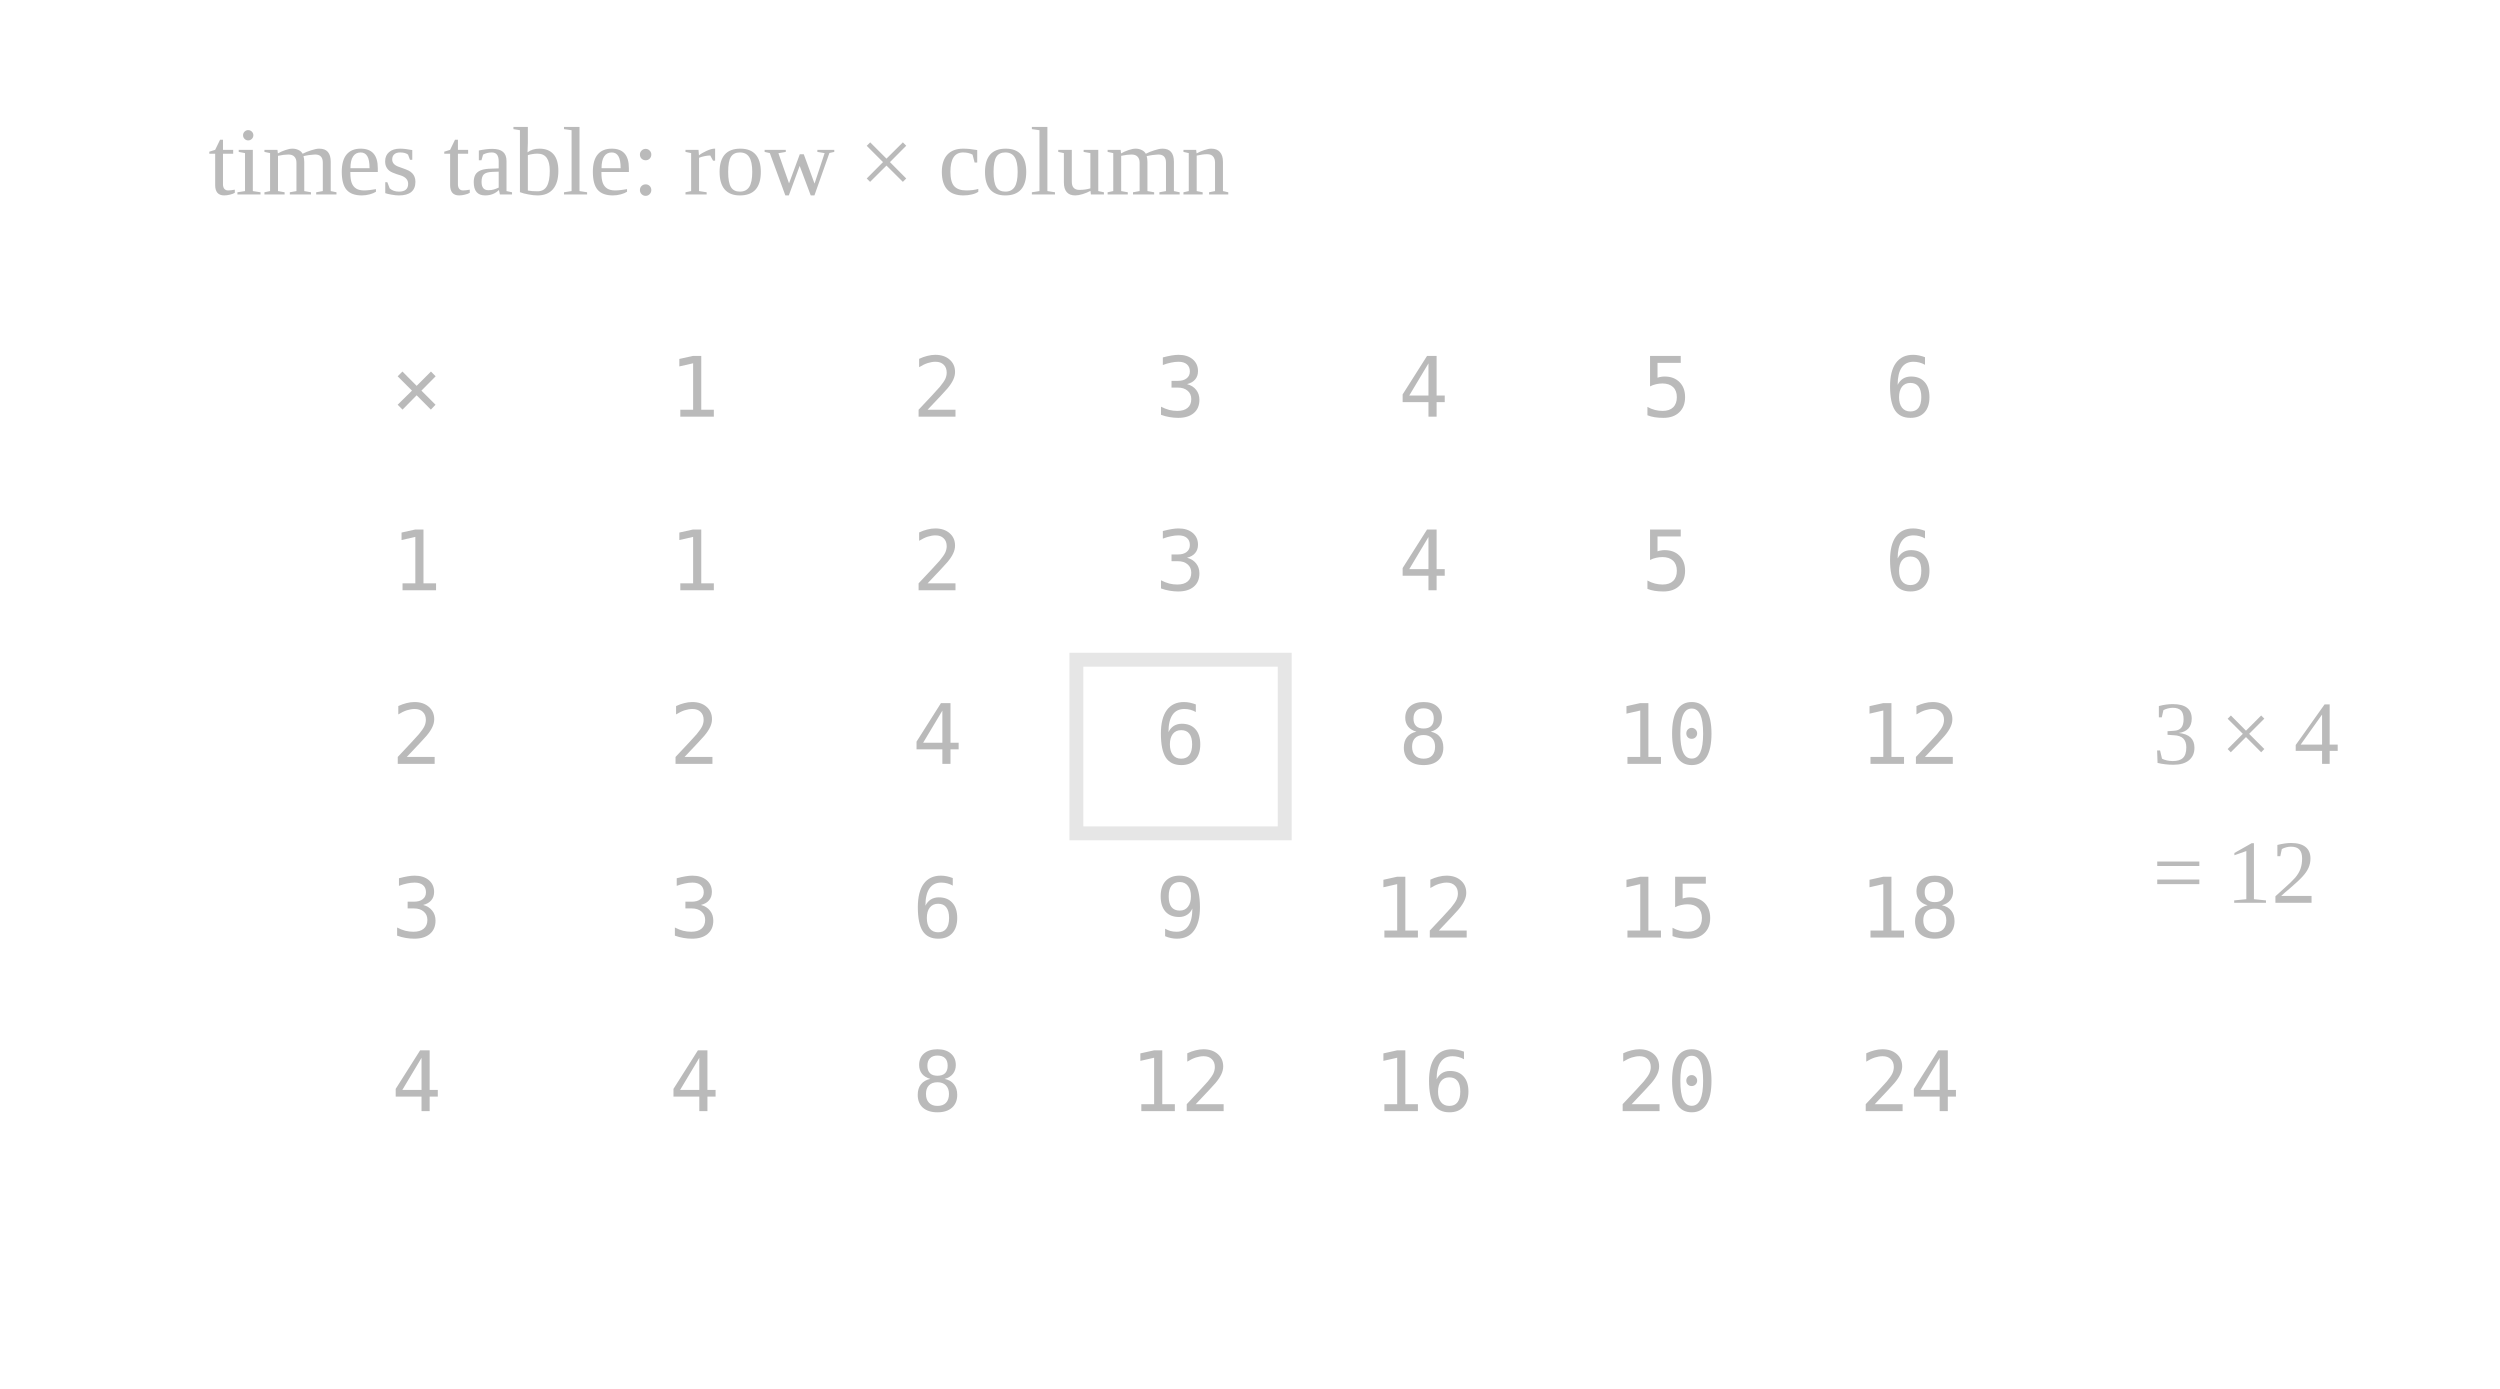
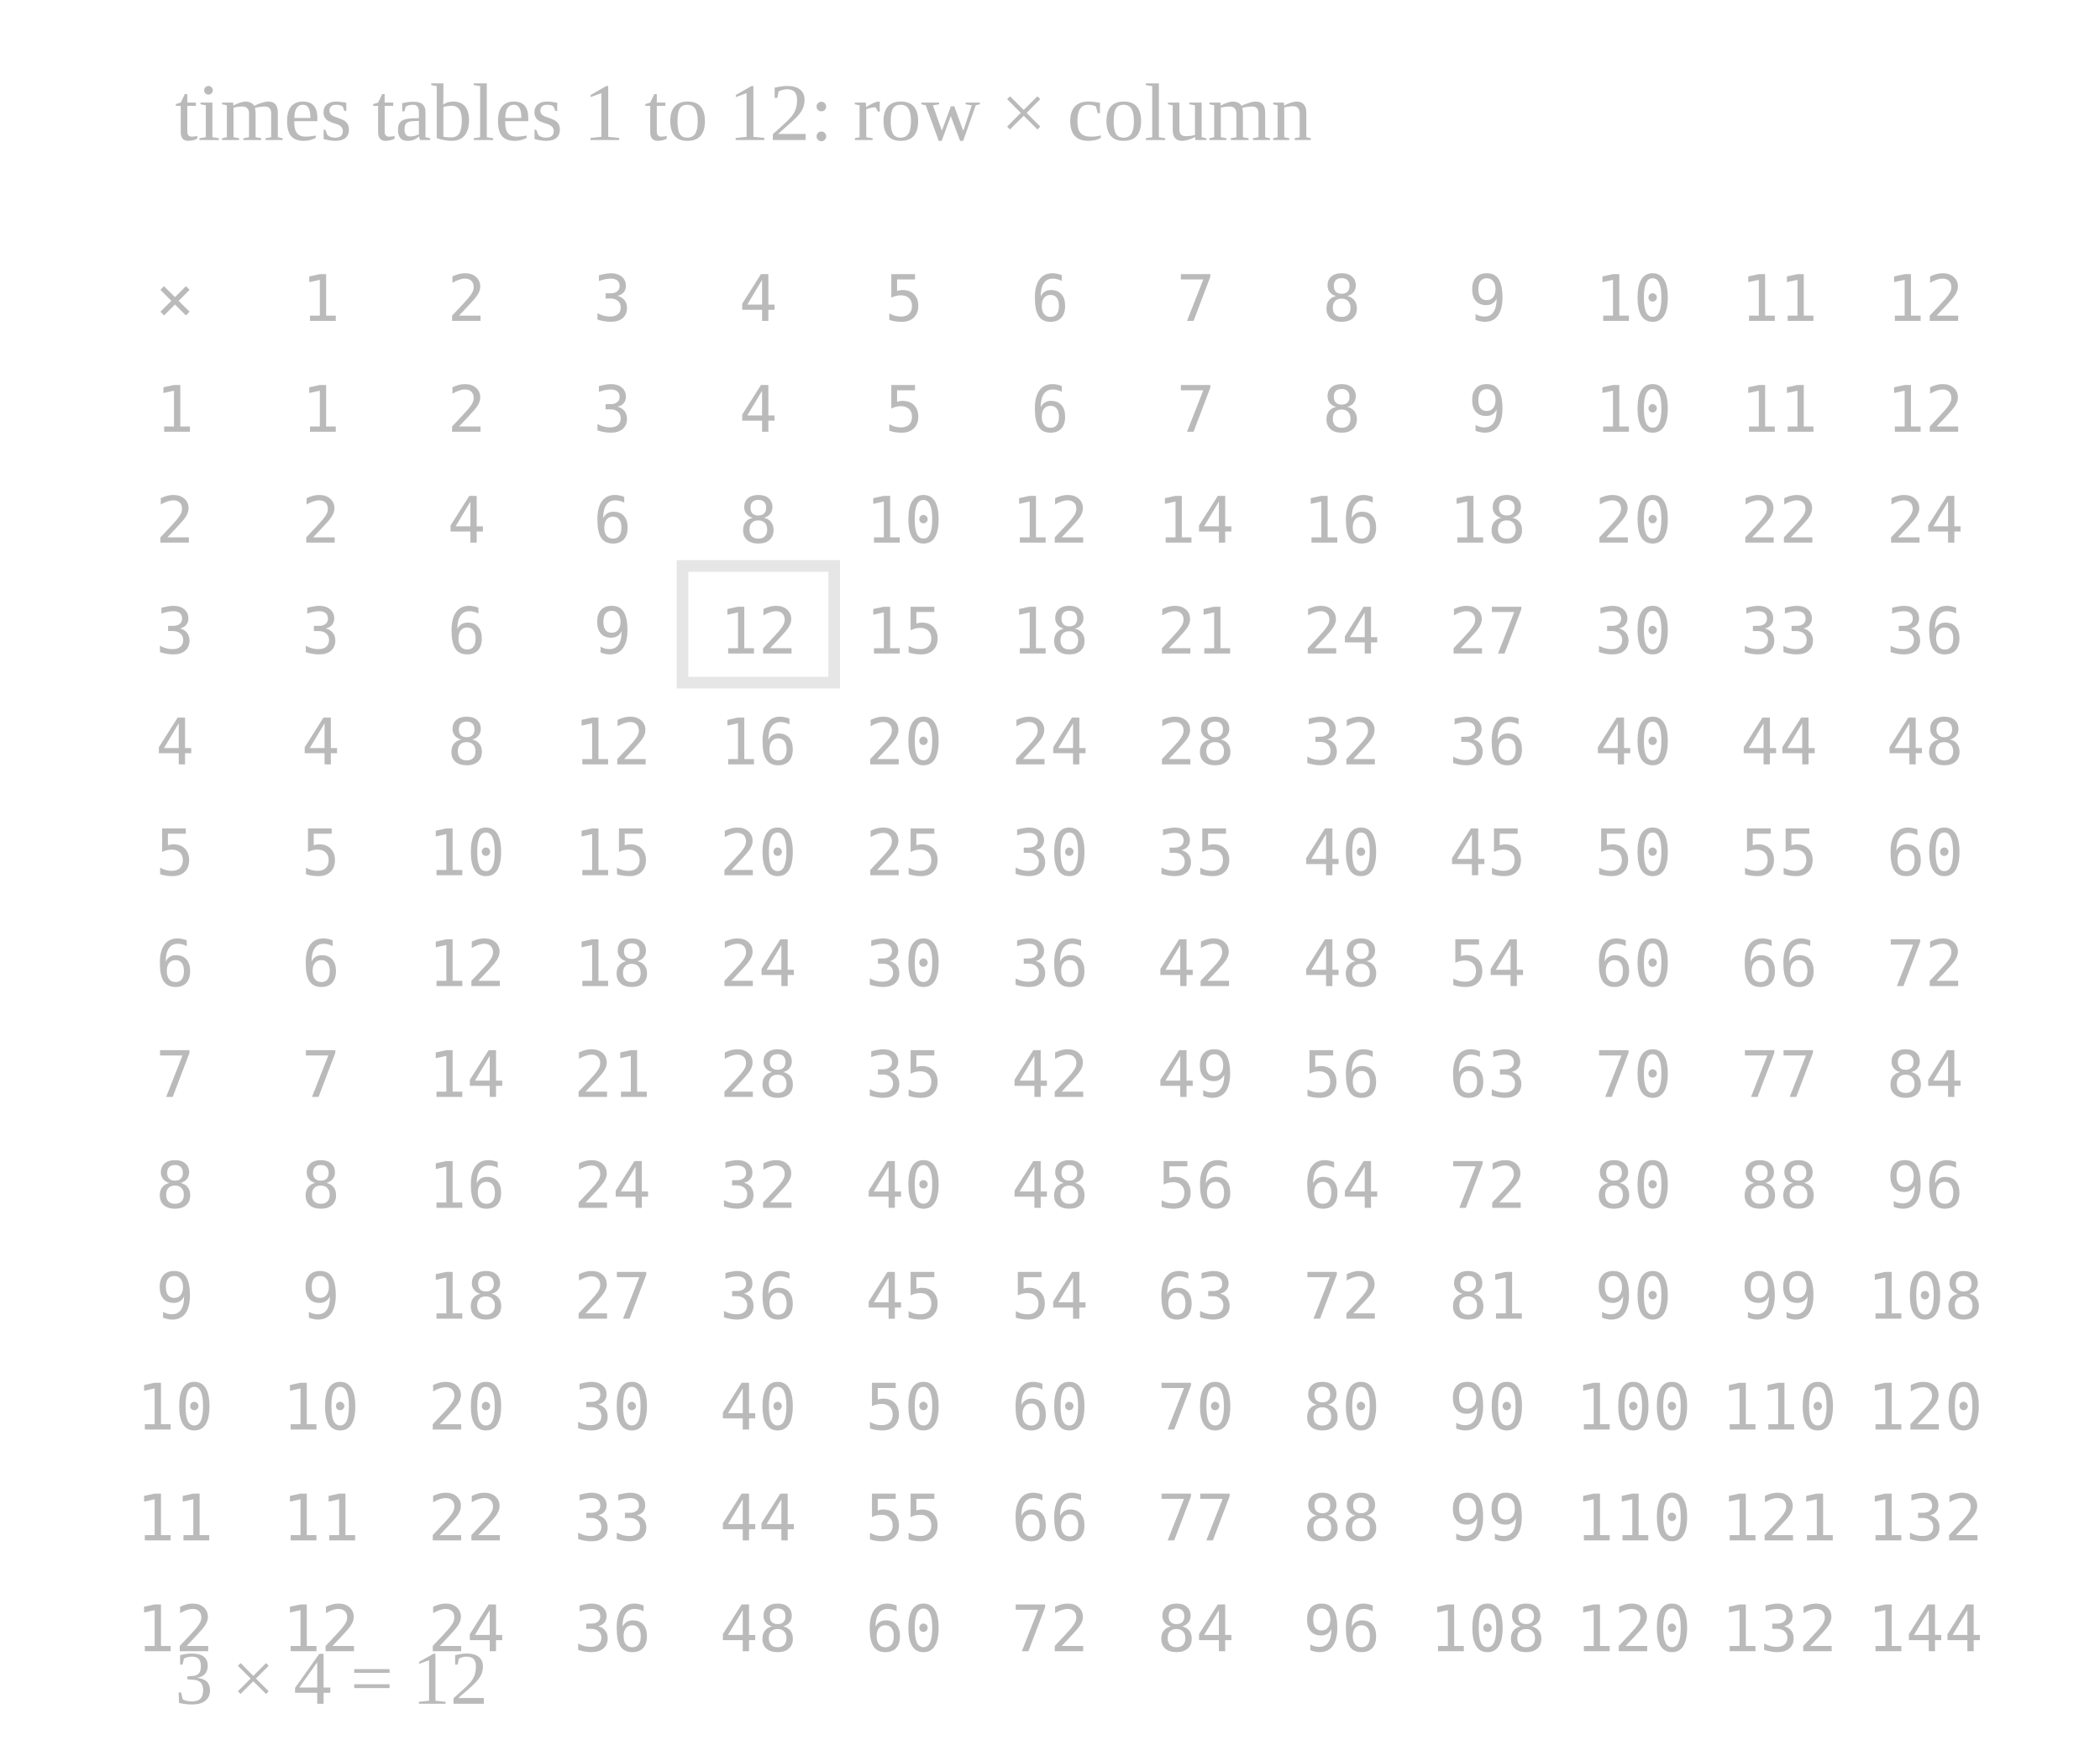
- <svg xmlns="http://www.w3.org/2000/svg" width="360" height="200" viewBox="0 0 360 200">
-   <text x="30" y="28" font-size="14" fill="#BABABA">times table: row × column</text>
-   <g font-size="12" fill="#BABABA" text-anchor="middle" font-family="monospace">
-     <text x="60" y="60">×</text>
-     <text x="100" y="60">1</text>
-     <text x="135" y="60">2</text>
-     <text x="170" y="60">3</text>
-     <text x="205" y="60">4</text>
-     <text x="240" y="60">5</text>
-     <text x="275" y="60">6</text>
-     <text x="60" y="85">1</text>
-     <text x="100" y="85">1</text>
-     <text x="135" y="85">2</text>
-     <text x="170" y="85">3</text>
-     <text x="205" y="85">4</text>
-     <text x="240" y="85">5</text>
-     <text x="275" y="85">6</text>
-     <text x="60" y="110">2</text>
-     <text x="100" y="110">2</text>
-     <text x="135" y="110">4</text>
-     <text x="170" y="110">6</text>
-     <text x="205" y="110">8</text>
-     <text x="240" y="110">10</text>
-     <text x="275" y="110">12</text>
-     <text x="60" y="135">3</text>
-     <text x="100" y="135">3</text>
-     <text x="135" y="135">6</text>
-     <text x="170" y="135">9</text>
-     <text x="205" y="135">12</text>
-     <text x="240" y="135">15</text>
-     <text x="275" y="135">18</text>
-     <text x="60" y="160">4</text>
-     <text x="100" y="160">4</text>
-     <text x="135" y="160">8</text>
-     <text x="170" y="160">12</text>
-     <text x="205" y="160">16</text>
-     <text x="240" y="160">20</text>
-     <text x="275" y="160">24</text>
+ <svg xmlns="http://www.w3.org/2000/svg" width="360" height="300" viewBox="0 0 360 300">
+   <text x="30" y="24" font-size="14" fill="#BABABA">times tables 1 to 12: row × column</text>
+   <g font-size="11" fill="#BABABA" text-anchor="middle" font-family="monospace">
+     <text x="30" y="55">×</text>
+     <text x="55" y="55">1</text>
+     <text x="80" y="55">2</text>
+     <text x="105" y="55">3</text>
+     <text x="130" y="55">4</text>
+     <text x="155" y="55">5</text>
+     <text x="180" y="55">6</text>
+     <text x="205" y="55">7</text>
+     <text x="230" y="55">8</text>
+     <text x="255" y="55">9</text>
+     <text x="280" y="55">10</text>
+     <text x="305" y="55">11</text>
+     <text x="330" y="55">12</text>
+     <text x="30" y="74">1</text>
+     <text x="55" y="74">1</text>
+     <text x="80" y="74">2</text>
+     <text x="105" y="74">3</text>
+     <text x="130" y="74">4</text>
+     <text x="155" y="74">5</text>
+     <text x="180" y="74">6</text>
+     <text x="205" y="74">7</text>
+     <text x="230" y="74">8</text>
+     <text x="255" y="74">9</text>
+     <text x="280" y="74">10</text>
+     <text x="305" y="74">11</text>
+     <text x="330" y="74">12</text>
+     <text x="30" y="93">2</text>
+     <text x="55" y="93">2</text>
+     <text x="80" y="93">4</text>
+     <text x="105" y="93">6</text>
+     <text x="130" y="93">8</text>
+     <text x="155" y="93">10</text>
+     <text x="180" y="93">12</text>
+     <text x="205" y="93">14</text>
+     <text x="230" y="93">16</text>
+     <text x="255" y="93">18</text>
+     <text x="280" y="93">20</text>
+     <text x="305" y="93">22</text>
+     <text x="330" y="93">24</text>
+     <text x="30" y="112">3</text>
+     <text x="55" y="112">3</text>
+     <text x="80" y="112">6</text>
+     <text x="105" y="112">9</text>
+     <text x="130" y="112">12</text>
+     <text x="155" y="112">15</text>
+     <text x="180" y="112">18</text>
+     <text x="205" y="112">21</text>
+     <text x="230" y="112">24</text>
+     <text x="255" y="112">27</text>
+     <text x="280" y="112">30</text>
+     <text x="305" y="112">33</text>
+     <text x="330" y="112">36</text>
+     <text x="30" y="131">4</text>
+     <text x="55" y="131">4</text>
+     <text x="80" y="131">8</text>
+     <text x="105" y="131">12</text>
+     <text x="130" y="131">16</text>
+     <text x="155" y="131">20</text>
+     <text x="180" y="131">24</text>
+     <text x="205" y="131">28</text>
+     <text x="230" y="131">32</text>
+     <text x="255" y="131">36</text>
+     <text x="280" y="131">40</text>
+     <text x="305" y="131">44</text>
+     <text x="330" y="131">48</text>
+     <text x="30" y="150">5</text>
+     <text x="55" y="150">5</text>
+     <text x="80" y="150">10</text>
+     <text x="105" y="150">15</text>
+     <text x="130" y="150">20</text>
+     <text x="155" y="150">25</text>
+     <text x="180" y="150">30</text>
+     <text x="205" y="150">35</text>
+     <text x="230" y="150">40</text>
+     <text x="255" y="150">45</text>
+     <text x="280" y="150">50</text>
+     <text x="305" y="150">55</text>
+     <text x="330" y="150">60</text>
+     <text x="30" y="169">6</text>
+     <text x="55" y="169">6</text>
+     <text x="80" y="169">12</text>
+     <text x="105" y="169">18</text>
+     <text x="130" y="169">24</text>
+     <text x="155" y="169">30</text>
+     <text x="180" y="169">36</text>
+     <text x="205" y="169">42</text>
+     <text x="230" y="169">48</text>
+     <text x="255" y="169">54</text>
+     <text x="280" y="169">60</text>
+     <text x="305" y="169">66</text>
+     <text x="330" y="169">72</text>
+     <text x="30" y="188">7</text>
+     <text x="55" y="188">7</text>
+     <text x="80" y="188">14</text>
+     <text x="105" y="188">21</text>
+     <text x="130" y="188">28</text>
+     <text x="155" y="188">35</text>
+     <text x="180" y="188">42</text>
+     <text x="205" y="188">49</text>
+     <text x="230" y="188">56</text>
+     <text x="255" y="188">63</text>
+     <text x="280" y="188">70</text>
+     <text x="305" y="188">77</text>
+     <text x="330" y="188">84</text>
+     <text x="30" y="207">8</text>
+     <text x="55" y="207">8</text>
+     <text x="80" y="207">16</text>
+     <text x="105" y="207">24</text>
+     <text x="130" y="207">32</text>
+     <text x="155" y="207">40</text>
+     <text x="180" y="207">48</text>
+     <text x="205" y="207">56</text>
+     <text x="230" y="207">64</text>
+     <text x="255" y="207">72</text>
+     <text x="280" y="207">80</text>
+     <text x="305" y="207">88</text>
+     <text x="330" y="207">96</text>
+     <text x="30" y="226">9</text>
+     <text x="55" y="226">9</text>
+     <text x="80" y="226">18</text>
+     <text x="105" y="226">27</text>
+     <text x="130" y="226">36</text>
+     <text x="155" y="226">45</text>
+     <text x="180" y="226">54</text>
+     <text x="205" y="226">63</text>
+     <text x="230" y="226">72</text>
+     <text x="255" y="226">81</text>
+     <text x="280" y="226">90</text>
+     <text x="305" y="226">99</text>
+     <text x="330" y="226">108</text>
+     <text x="30" y="245">10</text>
+     <text x="55" y="245">10</text>
+     <text x="80" y="245">20</text>
+     <text x="105" y="245">30</text>
+     <text x="130" y="245">40</text>
+     <text x="155" y="245">50</text>
+     <text x="180" y="245">60</text>
+     <text x="205" y="245">70</text>
+     <text x="230" y="245">80</text>
+     <text x="255" y="245">90</text>
+     <text x="280" y="245">100</text>
+     <text x="305" y="245">110</text>
+     <text x="330" y="245">120</text>
+     <text x="30" y="264">11</text>
+     <text x="55" y="264">11</text>
+     <text x="80" y="264">22</text>
+     <text x="105" y="264">33</text>
+     <text x="130" y="264">44</text>
+     <text x="155" y="264">55</text>
+     <text x="180" y="264">66</text>
+     <text x="205" y="264">77</text>
+     <text x="230" y="264">88</text>
+     <text x="255" y="264">99</text>
+     <text x="280" y="264">110</text>
+     <text x="305" y="264">121</text>
+     <text x="330" y="264">132</text>
+     <text x="30" y="283">12</text>
+     <text x="55" y="283">12</text>
+     <text x="80" y="283">24</text>
+     <text x="105" y="283">36</text>
+     <text x="130" y="283">48</text>
+     <text x="155" y="283">60</text>
+     <text x="180" y="283">72</text>
+     <text x="205" y="283">84</text>
+     <text x="230" y="283">96</text>
+     <text x="255" y="283">108</text>
+     <text x="280" y="283">120</text>
+     <text x="305" y="283">132</text>
+     <text x="330" y="283">144</text>
  </g>
-   <rect x="155" y="95" width="30" height="25" fill="none" stroke="#E6E6E6" stroke-width="2" />
-   <text x="310" y="110" font-size="13" fill="#BABABA">3 × 4</text>
-   <text x="310" y="130" font-size="13" fill="#BABABA">= 12</text>
+   <rect x="117" y="97" width="26" height="20" fill="none" stroke="#E6E6E6" stroke-width="2" />
+   <text x="30" y="292" font-size="13" fill="#BABABA">3 × 4 = 12</text>
</svg>
